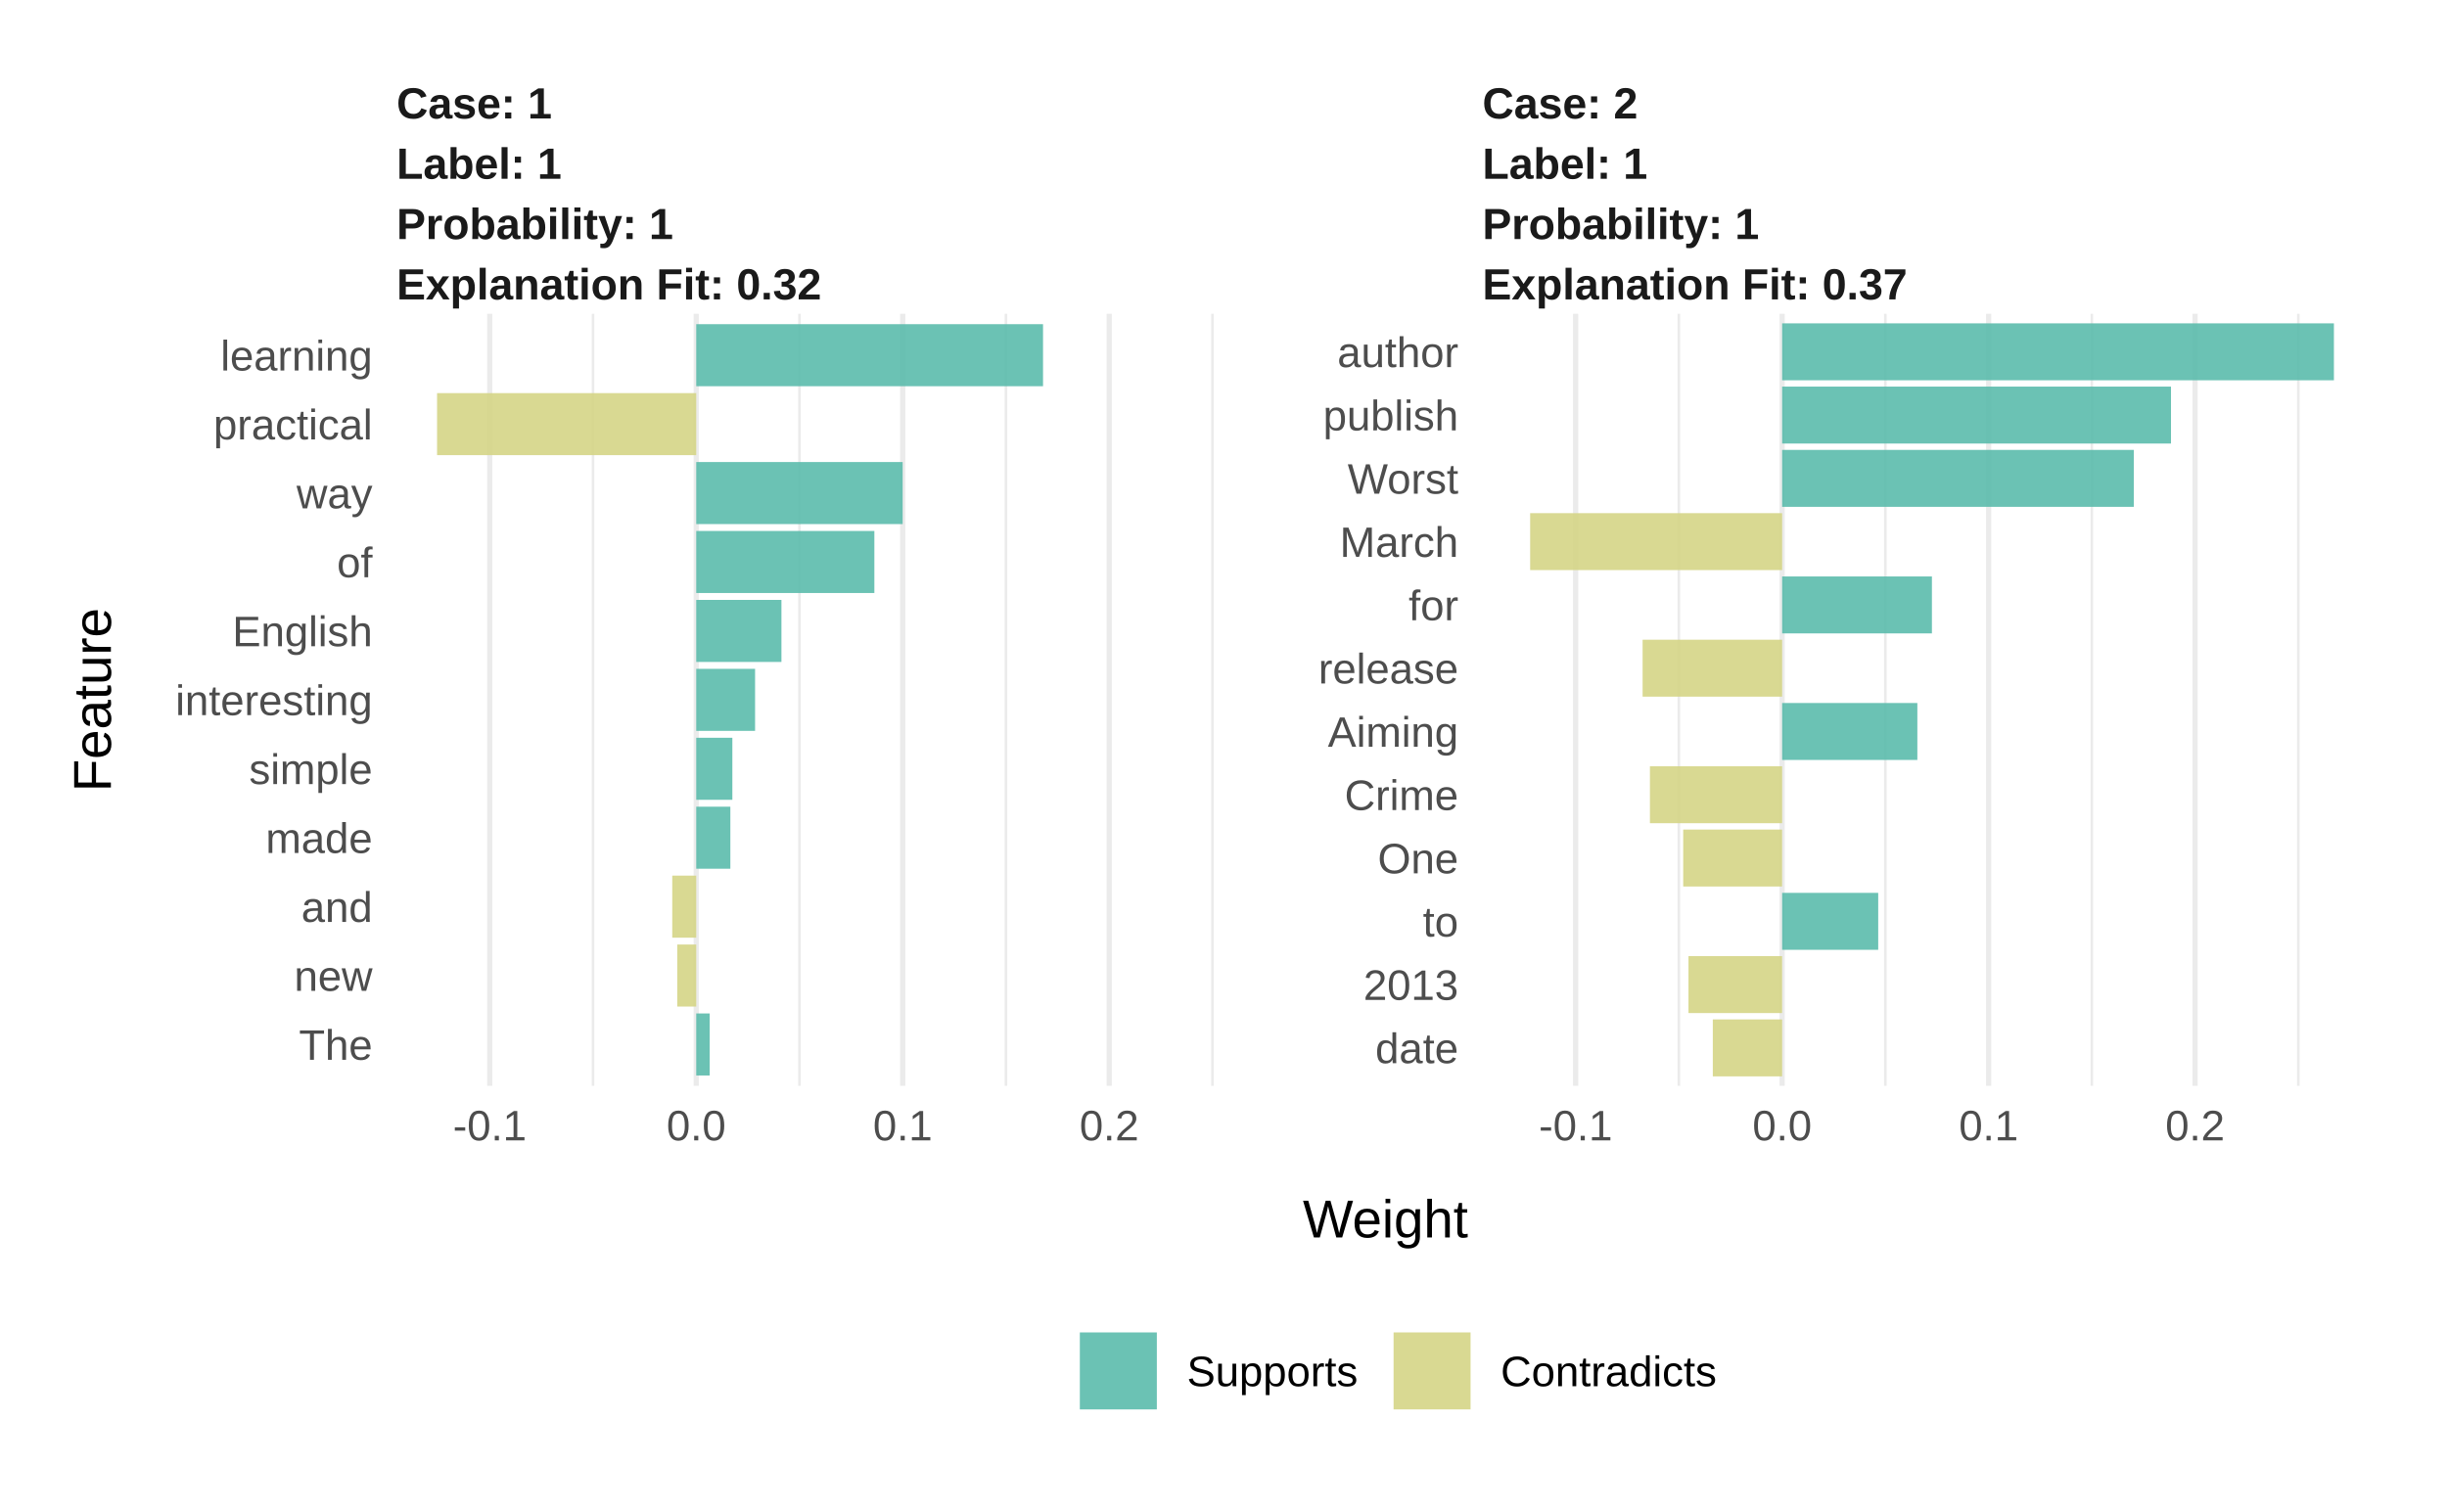
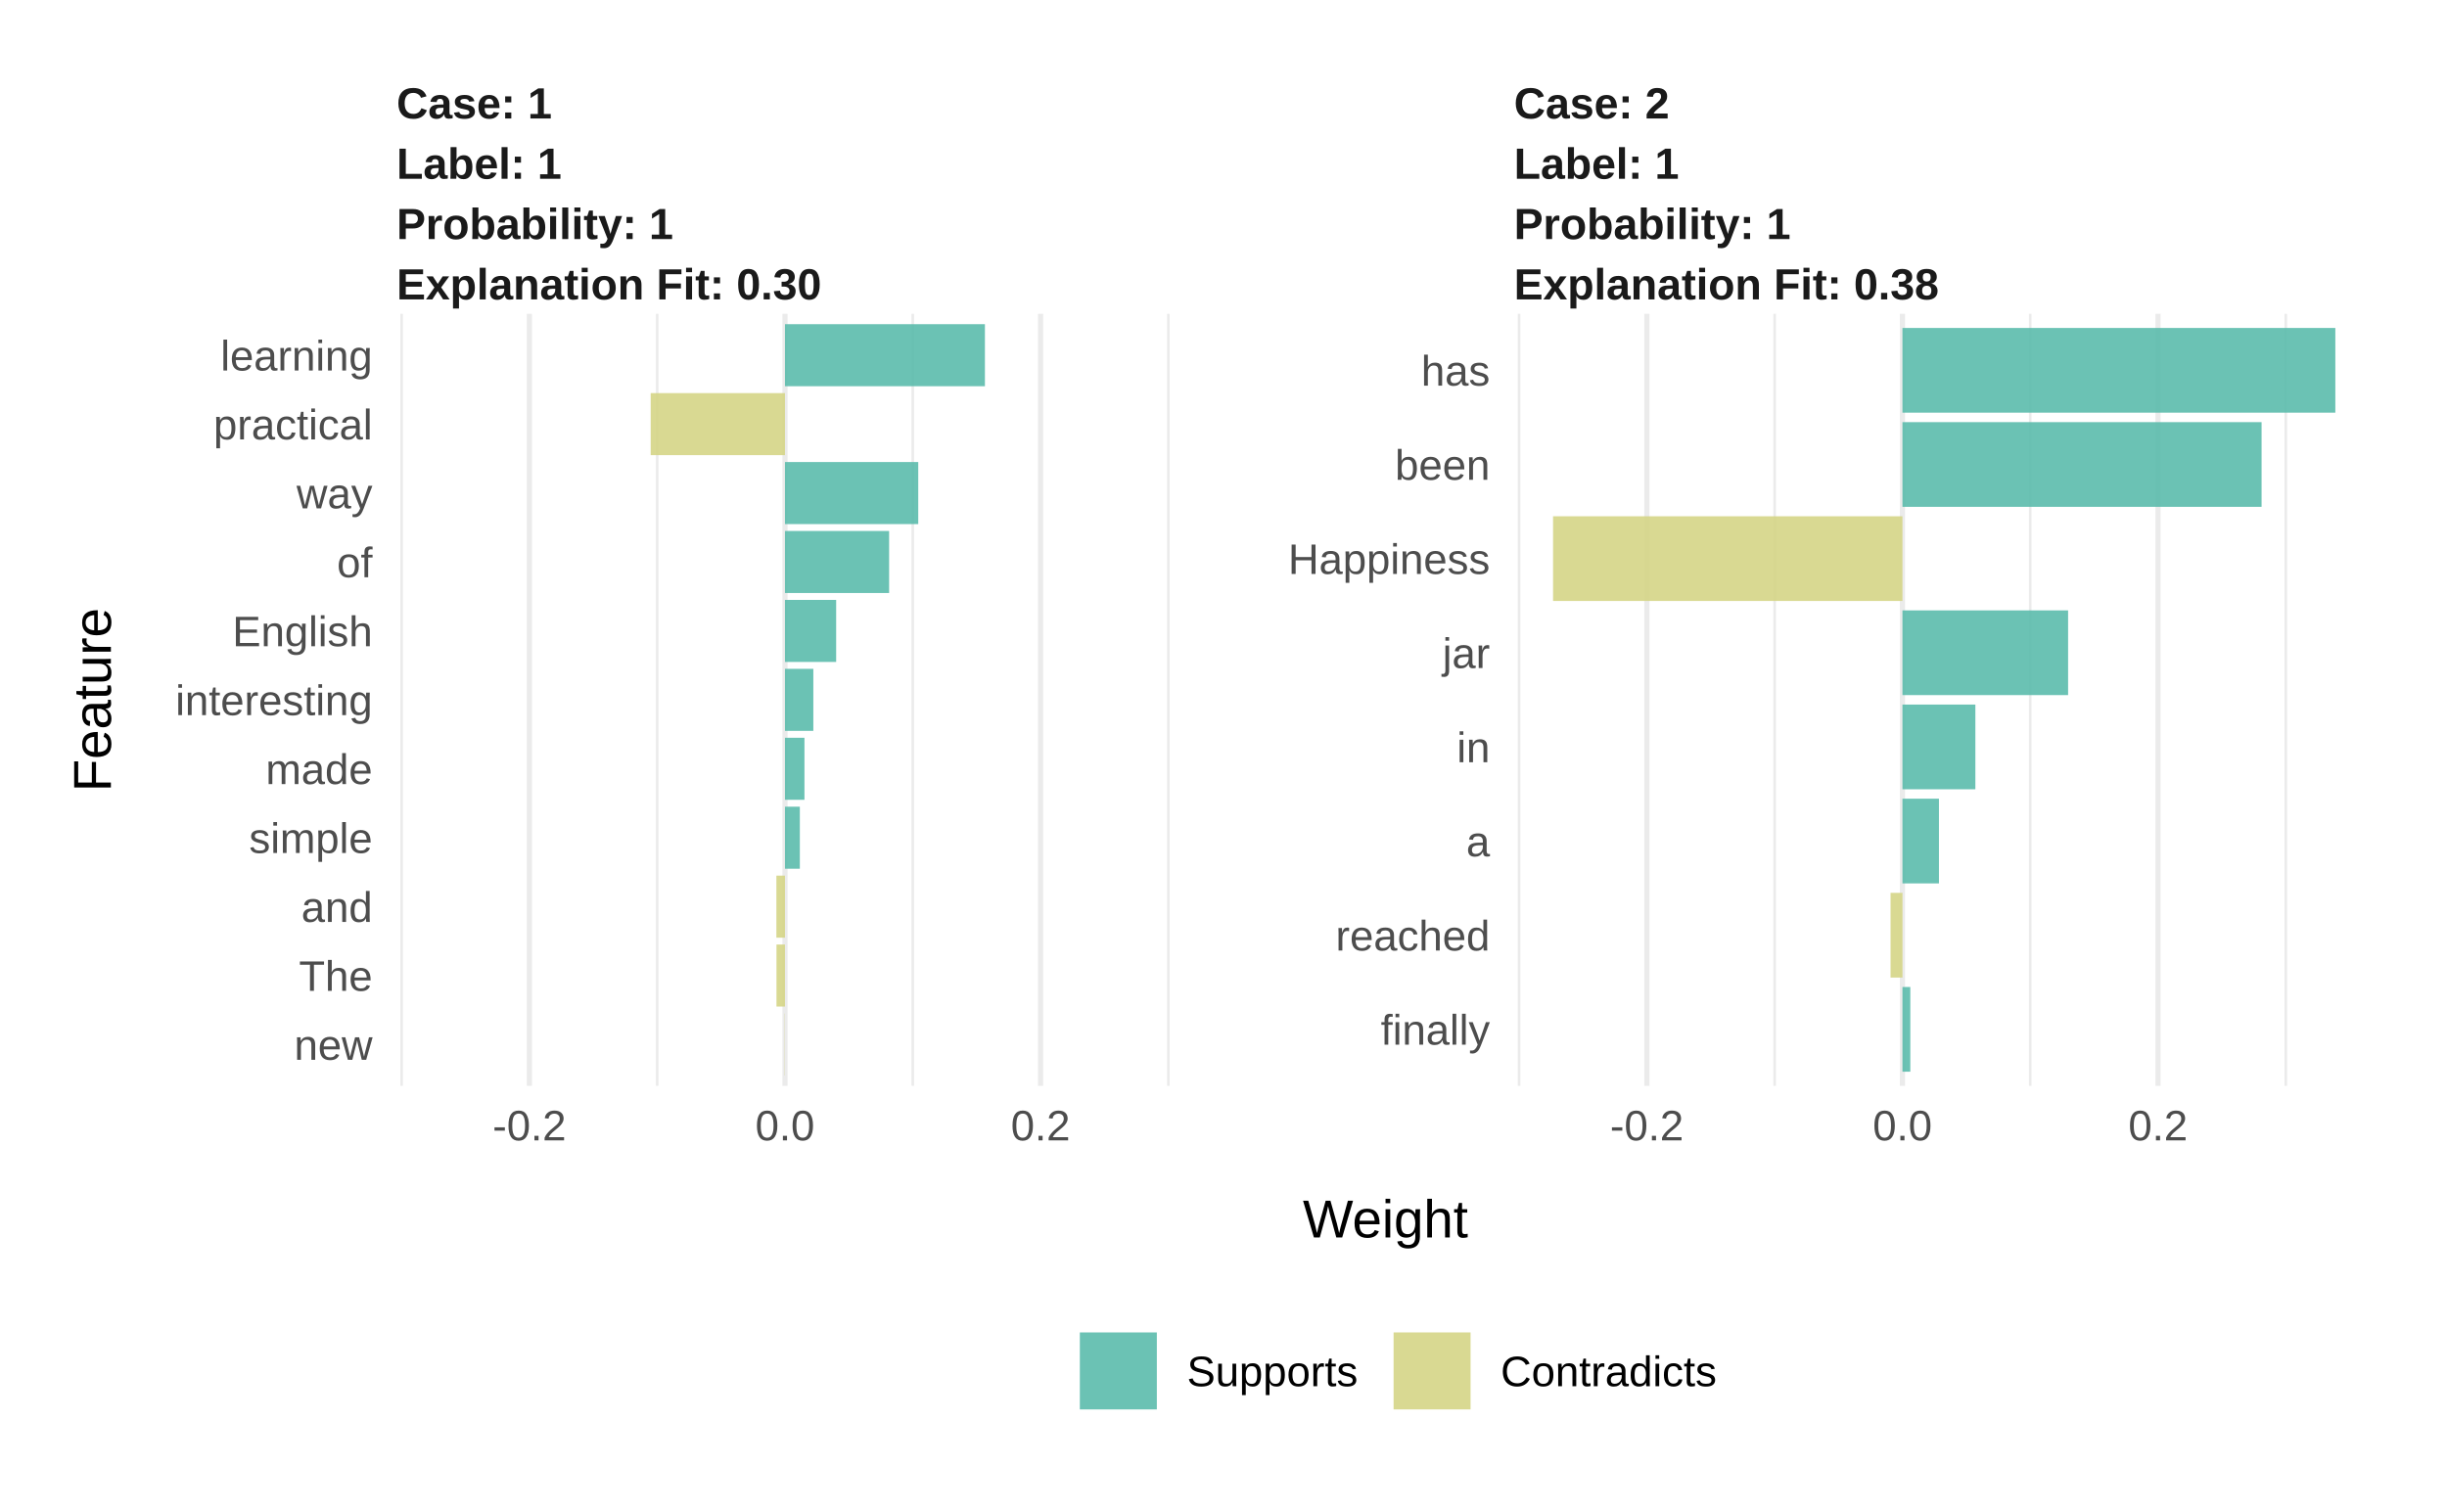
<svg xmlns="http://www.w3.org/2000/svg" class="svglite" width="504.00pt" height="311.47pt" viewBox="0 0 504.00 311.47">
  <defs>
    <style type="text/css">
    .svglite line, .svglite polyline, .svglite polygon, .svglite path, .svglite rect, .svglite circle {
      fill: none;
      stroke: #000000;
      stroke-linecap: round;
      stroke-linejoin: round;
      stroke-miterlimit: 10.00;
    }
  </style>
  </defs>
  <rect width="100%" height="100%" style="stroke: none; fill: #FFFFFF;" />
  <defs>
    <clipPath id="cpMC4wMHw1MDQuMDB8MC4wMHwzMTEuNDc=">
      <rect x="0.00" y="0.00" width="504.00" height="311.47" />
    </clipPath>
  </defs>
  <g clip-path="url(#cpMC4wMHw1MDQuMDB8MC4wMHwzMTEuNDc=)">
</g>
  <defs>
-     <clipPath id="cpODEuNjd8MjY1LjQwfDY0LjY1fDIyMy42OA==">
-       <rect x="81.67" y="64.65" width="183.73" height="159.03" />
-     </clipPath>
-   </defs>
-   <g clip-path="url(#cpODEuNjd8MjY1LjQwfDY0LjY1fDIyMy42OA==)">
-     <polyline points="122.14,223.68 122.14,64.65 " style="stroke-width: 0.53; stroke: #EBEBEB; stroke-linecap: butt;" />
-     <polyline points="164.66,223.68 164.66,64.65 " style="stroke-width: 0.53; stroke: #EBEBEB; stroke-linecap: butt;" />
-     <polyline points="207.19,223.68 207.19,64.65 " style="stroke-width: 0.53; stroke: #EBEBEB; stroke-linecap: butt;" />
-     <polyline points="249.72,223.68 249.72,64.65 " style="stroke-width: 0.53; stroke: #EBEBEB; stroke-linecap: butt;" />
-     <polyline points="100.87,223.68 100.87,64.65 " style="stroke-width: 1.07; stroke: #EBEBEB; stroke-linecap: butt;" />
-     <polyline points="143.40,223.68 143.40,64.65 " style="stroke-width: 1.07; stroke: #EBEBEB; stroke-linecap: butt;" />
-     <polyline points="185.93,223.68 185.93,64.65 " style="stroke-width: 1.07; stroke: #EBEBEB; stroke-linecap: butt;" />
-     <polyline points="228.46,223.68 228.46,64.65 " style="stroke-width: 1.07; stroke: #EBEBEB; stroke-linecap: butt;" />
-     <rect x="143.40" y="208.77" width="2.77" height="12.78" style="stroke-width: 1.07; stroke: none; stroke-linecap: square; stroke-linejoin: miter; fill: #5BBCAC; fill-opacity: 0.90;" />
-     <rect x="139.49" y="194.57" width="3.91" height="12.78" style="stroke-width: 1.07; stroke: none; stroke-linecap: square; stroke-linejoin: miter; fill: #D5D587; fill-opacity: 0.90;" />
-     <rect x="143.40" y="95.18" width="42.52" height="12.78" style="stroke-width: 1.07; stroke: none; stroke-linecap: square; stroke-linejoin: miter; fill: #5BBCAC; fill-opacity: 0.90;" />
-     <rect x="143.40" y="109.38" width="36.69" height="12.78" style="stroke-width: 1.07; stroke: none; stroke-linecap: square; stroke-linejoin: miter; fill: #5BBCAC; fill-opacity: 0.90;" />
-     <rect x="143.40" y="66.78" width="71.43" height="12.78" style="stroke-width: 1.07; stroke: none; stroke-linecap: square; stroke-linejoin: miter; fill: #5BBCAC; fill-opacity: 0.90;" />
-     <rect x="143.40" y="123.58" width="17.55" height="12.78" style="stroke-width: 1.07; stroke: none; stroke-linecap: square; stroke-linejoin: miter; fill: #5BBCAC; fill-opacity: 0.90;" />
-     <rect x="143.40" y="166.18" width="7.03" height="12.78" style="stroke-width: 1.07; stroke: none; stroke-linecap: square; stroke-linejoin: miter; fill: #5BBCAC; fill-opacity: 0.90;" />
-     <rect x="143.40" y="151.98" width="7.44" height="12.78" style="stroke-width: 1.07; stroke: none; stroke-linecap: square; stroke-linejoin: miter; fill: #5BBCAC; fill-opacity: 0.90;" />
-     <rect x="143.40" y="137.78" width="12.12" height="12.78" style="stroke-width: 1.07; stroke: none; stroke-linecap: square; stroke-linejoin: miter; fill: #5BBCAC; fill-opacity: 0.90;" />
-     <rect x="138.46" y="180.38" width="4.94" height="12.78" style="stroke-width: 1.07; stroke: none; stroke-linecap: square; stroke-linejoin: miter; fill: #D5D587; fill-opacity: 0.90;" />
-     <rect x="90.02" y="80.98" width="53.38" height="12.78" style="stroke-width: 1.07; stroke: none; stroke-linecap: square; stroke-linejoin: miter; fill: #D5D587; fill-opacity: 0.90;" />
-   </g>
-   <g clip-path="url(#cpMC4wMHw1MDQuMDB8MC4wMHwzMTEuNDc=)">
- </g>
-   <defs>
-     <clipPath id="cpMzA1LjMyfDQ4OS4wNnw2NC42NXwyMjMuNjg=">
-       <rect x="305.32" y="64.65" width="183.73" height="159.03" />
-     </clipPath>
-   </defs>
-   <g clip-path="url(#cpMzA1LjMyfDQ4OS4wNnw2NC42NXwyMjMuNjg=)">
-     <polyline points="345.79,223.68 345.79,64.65 " style="stroke-width: 0.53; stroke: #EBEBEB; stroke-linecap: butt;" />
-     <polyline points="388.32,223.68 388.32,64.65 " style="stroke-width: 0.53; stroke: #EBEBEB; stroke-linecap: butt;" />
-     <polyline points="430.85,223.68 430.85,64.65 " style="stroke-width: 0.53; stroke: #EBEBEB; stroke-linecap: butt;" />
-     <polyline points="473.38,223.68 473.38,64.65 " style="stroke-width: 0.53; stroke: #EBEBEB; stroke-linecap: butt;" />
-     <polyline points="324.53,223.68 324.53,64.65 " style="stroke-width: 1.07; stroke: #EBEBEB; stroke-linecap: butt;" />
-     <polyline points="367.06,223.68 367.06,64.65 " style="stroke-width: 1.07; stroke: #EBEBEB; stroke-linecap: butt;" />
-     <polyline points="409.59,223.68 409.59,64.65 " style="stroke-width: 1.07; stroke: #EBEBEB; stroke-linecap: butt;" />
-     <polyline points="452.11,223.68 452.11,64.65 " style="stroke-width: 1.07; stroke: #EBEBEB; stroke-linecap: butt;" />
-     <rect x="367.06" y="66.61" width="113.65" height="11.73" style="stroke-width: 1.07; stroke: none; stroke-linecap: square; stroke-linejoin: miter; fill: #5BBCAC; fill-opacity: 0.90;" />
-     <rect x="367.06" y="79.64" width="80.09" height="11.73" style="stroke-width: 1.07; stroke: none; stroke-linecap: square; stroke-linejoin: miter; fill: #5BBCAC; fill-opacity: 0.90;" />
-     <rect x="367.06" y="92.68" width="72.44" height="11.73" style="stroke-width: 1.07; stroke: none; stroke-linecap: square; stroke-linejoin: miter; fill: #5BBCAC; fill-opacity: 0.90;" />
-     <rect x="315.16" y="105.71" width="51.90" height="11.73" style="stroke-width: 1.07; stroke: none; stroke-linecap: square; stroke-linejoin: miter; fill: #D5D587; fill-opacity: 0.90;" />
-     <rect x="338.32" y="131.78" width="28.74" height="11.73" style="stroke-width: 1.07; stroke: none; stroke-linecap: square; stroke-linejoin: miter; fill: #D5D587; fill-opacity: 0.90;" />
-     <rect x="367.06" y="118.75" width="30.85" height="11.73" style="stroke-width: 1.07; stroke: none; stroke-linecap: square; stroke-linejoin: miter; fill: #5BBCAC; fill-opacity: 0.90;" />
-     <rect x="339.83" y="157.85" width="27.23" height="11.73" style="stroke-width: 1.07; stroke: none; stroke-linecap: square; stroke-linejoin: miter; fill: #D5D587; fill-opacity: 0.90;" />
-     <rect x="367.06" y="144.82" width="27.85" height="11.73" style="stroke-width: 1.07; stroke: none; stroke-linecap: square; stroke-linejoin: miter; fill: #5BBCAC; fill-opacity: 0.90;" />
-     <rect x="346.68" y="170.89" width="20.37" height="11.73" style="stroke-width: 1.07; stroke: none; stroke-linecap: square; stroke-linejoin: miter; fill: #D5D587; fill-opacity: 0.90;" />
-     <rect x="347.77" y="196.96" width="19.28" height="11.73" style="stroke-width: 1.07; stroke: none; stroke-linecap: square; stroke-linejoin: miter; fill: #D5D587; fill-opacity: 0.90;" />
-     <rect x="367.06" y="183.93" width="19.79" height="11.73" style="stroke-width: 1.07; stroke: none; stroke-linecap: square; stroke-linejoin: miter; fill: #5BBCAC; fill-opacity: 0.90;" />
-     <rect x="352.78" y="210.00" width="14.28" height="11.73" style="stroke-width: 1.07; stroke: none; stroke-linecap: square; stroke-linejoin: miter; fill: #D5D587; fill-opacity: 0.90;" />
-   </g>
-   <g clip-path="url(#cpMC4wMHw1MDQuMDB8MC4wMHwzMTEuNDc=)">
- </g>
-   <defs>
-     <clipPath id="cpODEuNjd8MjY1LjQwfDE0Ljk0fDY0LjY1">
-       <rect x="81.67" y="14.94" width="183.73" height="49.71" />
-     </clipPath>
-   </defs>
-   <g clip-path="url(#cpODEuNjd8MjY1LjQwfDE0Ljk0fDY0LjY1)">
- </g>
-   <defs>
-     <clipPath id="cpODEuNjd8MjY1LjQwfDE0Ljk0fDI3LjM3">
-       <rect x="81.67" y="14.94" width="183.73" height="12.43" />
-     </clipPath>
-   </defs>
-   <g clip-path="url(#cpODEuNjd8MjY1LjQwfDE0Ljk0fDI3LjM3)">
+     <clipPath id="cpODEuNjd8MjU4LjkwfDY0LjY1fDIyMy42OA==">
+       <rect x="81.67" y="64.65" width="177.23" height="159.03" />
+     </clipPath>
+   </defs>
+   <g clip-path="url(#cpODEuNjd8MjU4LjkwfDY0LjY1fDIyMy42OA==)">
+     <polyline points="82.72,223.68 82.72,64.65 " style="stroke-width: 0.53; stroke: #EBEBEB; stroke-linecap: butt;" />
+     <polyline points="135.36,223.68 135.36,64.65 " style="stroke-width: 0.53; stroke: #EBEBEB; stroke-linecap: butt;" />
+     <polyline points="188.00,223.68 188.00,64.65 " style="stroke-width: 0.53; stroke: #EBEBEB; stroke-linecap: butt;" />
+     <polyline points="240.64,223.68 240.64,64.65 " style="stroke-width: 0.53; stroke: #EBEBEB; stroke-linecap: butt;" />
+     <polyline points="109.04,223.68 109.04,64.65 " style="stroke-width: 1.07; stroke: #EBEBEB; stroke-linecap: butt;" />
+     <polyline points="161.68,223.68 161.68,64.65 " style="stroke-width: 1.07; stroke: #EBEBEB; stroke-linecap: butt;" />
+     <polyline points="214.32,223.68 214.32,64.65 " style="stroke-width: 1.07; stroke: #EBEBEB; stroke-linecap: butt;" />
+     <rect x="159.93" y="194.57" width="1.75" height="12.78" style="stroke-width: 1.07; stroke: none; stroke-linecap: square; stroke-linejoin: miter; fill: #D5D587; fill-opacity: 0.90;" />
+     <rect x="161.63" y="208.77" width="0.049" height="12.78" style="stroke-width: 1.07; stroke: none; stroke-linecap: square; stroke-linejoin: miter; fill: #D5D587; fill-opacity: 0.90;" />
+     <rect x="161.68" y="95.18" width="27.45" height="12.78" style="stroke-width: 1.07; stroke: none; stroke-linecap: square; stroke-linejoin: miter; fill: #5BBCAC; fill-opacity: 0.90;" />
+     <rect x="161.68" y="109.38" width="21.45" height="12.78" style="stroke-width: 1.07; stroke: none; stroke-linecap: square; stroke-linejoin: miter; fill: #5BBCAC; fill-opacity: 0.90;" />
+     <rect x="161.68" y="66.78" width="41.18" height="12.78" style="stroke-width: 1.07; stroke: none; stroke-linecap: square; stroke-linejoin: miter; fill: #5BBCAC; fill-opacity: 0.90;" />
+     <rect x="161.68" y="123.58" width="10.54" height="12.78" style="stroke-width: 1.07; stroke: none; stroke-linecap: square; stroke-linejoin: miter; fill: #5BBCAC; fill-opacity: 0.90;" />
+     <rect x="161.68" y="151.98" width="4.01" height="12.78" style="stroke-width: 1.07; stroke: none; stroke-linecap: square; stroke-linejoin: miter; fill: #5BBCAC; fill-opacity: 0.90;" />
+     <rect x="161.68" y="166.18" width="3.06" height="12.78" style="stroke-width: 1.07; stroke: none; stroke-linecap: square; stroke-linejoin: miter; fill: #5BBCAC; fill-opacity: 0.90;" />
+     <rect x="161.68" y="137.78" width="5.84" height="12.78" style="stroke-width: 1.07; stroke: none; stroke-linecap: square; stroke-linejoin: miter; fill: #5BBCAC; fill-opacity: 0.90;" />
+     <rect x="159.91" y="180.38" width="1.77" height="12.78" style="stroke-width: 1.07; stroke: none; stroke-linecap: square; stroke-linejoin: miter; fill: #D5D587; fill-opacity: 0.90;" />
+     <rect x="134.02" y="80.98" width="27.66" height="12.78" style="stroke-width: 1.07; stroke: none; stroke-linecap: square; stroke-linejoin: miter; fill: #D5D587; fill-opacity: 0.90;" />
+   </g>
+   <g clip-path="url(#cpMC4wMHw1MDQuMDB8MC4wMHwzMTEuNDc=)">
+ </g>
+   <defs>
+     <clipPath id="cpMzExLjgyfDQ4OS4wNnw2NC42NXwyMjMuNjg=">
+       <rect x="311.82" y="64.65" width="177.23" height="159.03" />
+     </clipPath>
+   </defs>
+   <g clip-path="url(#cpMzExLjgyfDQ4OS4wNnw2NC42NXwyMjMuNjg=)">
+     <polyline points="312.88,223.68 312.88,64.65 " style="stroke-width: 0.53; stroke: #EBEBEB; stroke-linecap: butt;" />
+     <polyline points="365.52,223.68 365.52,64.65 " style="stroke-width: 0.53; stroke: #EBEBEB; stroke-linecap: butt;" />
+     <polyline points="418.16,223.68 418.16,64.65 " style="stroke-width: 0.53; stroke: #EBEBEB; stroke-linecap: butt;" />
+     <polyline points="470.80,223.68 470.80,64.65 " style="stroke-width: 0.53; stroke: #EBEBEB; stroke-linecap: butt;" />
+     <polyline points="339.20,223.68 339.20,64.65 " style="stroke-width: 1.07; stroke: #EBEBEB; stroke-linecap: butt;" />
+     <polyline points="391.84,223.68 391.84,64.65 " style="stroke-width: 1.07; stroke: #EBEBEB; stroke-linecap: butt;" />
+     <polyline points="444.48,223.68 444.48,64.65 " style="stroke-width: 1.07; stroke: #EBEBEB; stroke-linecap: butt;" />
+     <rect x="319.88" y="106.35" width="71.96" height="17.45" style="stroke-width: 1.07; stroke: none; stroke-linecap: square; stroke-linejoin: miter; fill: #D5D587; fill-opacity: 0.90;" />
+     <rect x="391.84" y="145.14" width="15.02" height="17.45" style="stroke-width: 1.07; stroke: none; stroke-linecap: square; stroke-linejoin: miter; fill: #5BBCAC; fill-opacity: 0.90;" />
+     <rect x="391.84" y="164.53" width="7.52" height="17.45" style="stroke-width: 1.07; stroke: none; stroke-linecap: square; stroke-linejoin: miter; fill: #5BBCAC; fill-opacity: 0.90;" />
+     <rect x="391.84" y="125.74" width="34.12" height="17.45" style="stroke-width: 1.07; stroke: none; stroke-linecap: square; stroke-linejoin: miter; fill: #5BBCAC; fill-opacity: 0.90;" />
+     <rect x="391.84" y="67.56" width="89.16" height="17.45" style="stroke-width: 1.07; stroke: none; stroke-linecap: square; stroke-linejoin: miter; fill: #5BBCAC; fill-opacity: 0.90;" />
+     <rect x="391.84" y="203.32" width="1.62" height="17.45" style="stroke-width: 1.07; stroke: none; stroke-linecap: square; stroke-linejoin: miter; fill: #5BBCAC; fill-opacity: 0.90;" />
+     <rect x="391.84" y="86.96" width="73.97" height="17.45" style="stroke-width: 1.07; stroke: none; stroke-linecap: square; stroke-linejoin: miter; fill: #5BBCAC; fill-opacity: 0.90;" />
+     <rect x="389.39" y="183.93" width="2.46" height="17.45" style="stroke-width: 1.07; stroke: none; stroke-linecap: square; stroke-linejoin: miter; fill: #D5D587; fill-opacity: 0.90;" />
+   </g>
+   <g clip-path="url(#cpMC4wMHw1MDQuMDB8MC4wMHwzMTEuNDc=)">
+ </g>
+   <defs>
+     <clipPath id="cpODEuNjd8MjU4LjkwfDE0Ljk0fDY0LjY1">
+       <rect x="81.67" y="14.94" width="177.23" height="49.71" />
+     </clipPath>
+   </defs>
+   <g clip-path="url(#cpODEuNjd8MjU4LjkwfDE0Ljk0fDY0LjY1)">
+ </g>
+   <defs>
+     <clipPath id="cpODEuNjd8MjU4LjkwfDE0Ljk0fDI3LjM3">
+       <rect x="81.67" y="14.94" width="177.23" height="12.43" />
+     </clipPath>
+   </defs>
+   <g clip-path="url(#cpODEuNjd8MjU4LjkwfDE0Ljk0fDI3LjM3)">
    <text x="81.67" y="24.40" style="font-size: 9.00px; font-weight: bold; fill: #1A1A1A; font-family: Arial;" textLength="32.01px" lengthAdjust="spacingAndGlyphs">Case: 1</text>
  </g>
-   <g clip-path="url(#cpODEuNjd8MjY1LjQwfDE0Ljk0fDY0LjY1)">
- </g>
-   <defs>
-     <clipPath id="cpODEuNjd8MjY1LjQwfDI3LjM3fDM5Ljgw">
-       <rect x="81.67" y="27.37" width="183.73" height="12.43" />
-     </clipPath>
-   </defs>
-   <g clip-path="url(#cpODEuNjd8MjY1LjQwfDI3LjM3fDM5Ljgw)">
+   <g clip-path="url(#cpODEuNjd8MjU4LjkwfDE0Ljk0fDY0LjY1)">
+ </g>
+   <defs>
+     <clipPath id="cpODEuNjd8MjU4LjkwfDI3LjM3fDM5Ljgw">
+       <rect x="81.67" y="27.37" width="177.23" height="12.43" />
+     </clipPath>
+   </defs>
+   <g clip-path="url(#cpODEuNjd8MjU4LjkwfDI3LjM3fDM5Ljgw)">
    <text x="81.67" y="36.82" style="font-size: 9.00px; font-weight: bold; fill: #1A1A1A; font-family: Arial;" textLength="34.01px" lengthAdjust="spacingAndGlyphs">Label: 1</text>
  </g>
-   <g clip-path="url(#cpODEuNjd8MjY1LjQwfDE0Ljk0fDY0LjY1)">
- </g>
-   <defs>
-     <clipPath id="cpODEuNjd8MjY1LjQwfDM5LjgwfDUyLjIz">
-       <rect x="81.67" y="39.80" width="183.73" height="12.43" />
-     </clipPath>
-   </defs>
-   <g clip-path="url(#cpODEuNjd8MjY1LjQwfDM5LjgwfDUyLjIz)">
+   <g clip-path="url(#cpODEuNjd8MjU4LjkwfDE0Ljk0fDY0LjY1)">
+ </g>
+   <defs>
+     <clipPath id="cpODEuNjd8MjU4LjkwfDM5LjgwfDUyLjIz">
+       <rect x="81.67" y="39.80" width="177.23" height="12.43" />
+     </clipPath>
+   </defs>
+   <g clip-path="url(#cpODEuNjd8MjU4LjkwfDM5LjgwfDUyLjIz)">
    <text x="81.67" y="49.25" style="font-size: 9.00px; font-weight: bold; fill: #1A1A1A; font-family: Arial;" textLength="57.00px" lengthAdjust="spacingAndGlyphs">Probability: 1</text>
  </g>
-   <g clip-path="url(#cpODEuNjd8MjY1LjQwfDE0Ljk0fDY0LjY1)">
- </g>
-   <defs>
-     <clipPath id="cpODEuNjd8MjY1LjQwfDUyLjIzfDY0LjY1">
-       <rect x="81.67" y="52.23" width="183.73" height="12.43" />
-     </clipPath>
-   </defs>
-   <g clip-path="url(#cpODEuNjd8MjY1LjQwfDUyLjIzfDY0LjY1)">
-     <text x="81.67" y="61.68" style="font-size: 9.00px; font-weight: bold; fill: #1A1A1A; font-family: Arial;" textLength="87.51px" lengthAdjust="spacingAndGlyphs">Explanation Fit: 0.32</text>
-   </g>
-   <g clip-path="url(#cpODEuNjd8MjY1LjQwfDE0Ljk0fDY0LjY1)">
- </g>
-   <g clip-path="url(#cpMC4wMHw1MDQuMDB8MC4wMHwzMTEuNDc=)">
- </g>
-   <defs>
-     <clipPath id="cpMzA1LjMyfDQ4OS4wNnwxNC45NHw2NC42NQ==">
-       <rect x="305.32" y="14.94" width="183.73" height="49.71" />
-     </clipPath>
-   </defs>
-   <g clip-path="url(#cpMzA1LjMyfDQ4OS4wNnwxNC45NHw2NC42NQ==)">
- </g>
-   <defs>
-     <clipPath id="cpMzA1LjMyfDQ4OS4wNnwxNC45NHwyNy4zNw==">
-       <rect x="305.32" y="14.94" width="183.73" height="12.43" />
-     </clipPath>
-   </defs>
-   <g clip-path="url(#cpMzA1LjMyfDQ4OS4wNnwxNC45NHwyNy4zNw==)">
-     <text x="305.32" y="24.40" style="font-size: 9.00px; font-weight: bold; fill: #1A1A1A; font-family: Arial;" textLength="32.01px" lengthAdjust="spacingAndGlyphs">Case: 2</text>
-   </g>
-   <g clip-path="url(#cpMzA1LjMyfDQ4OS4wNnwxNC45NHw2NC42NQ==)">
- </g>
-   <defs>
-     <clipPath id="cpMzA1LjMyfDQ4OS4wNnwyNy4zN3wzOS44MA==">
-       <rect x="305.32" y="27.37" width="183.73" height="12.43" />
-     </clipPath>
-   </defs>
-   <g clip-path="url(#cpMzA1LjMyfDQ4OS4wNnwyNy4zN3wzOS44MA==)">
-     <text x="305.32" y="36.82" style="font-size: 9.00px; font-weight: bold; fill: #1A1A1A; font-family: Arial;" textLength="34.01px" lengthAdjust="spacingAndGlyphs">Label: 1</text>
-   </g>
-   <g clip-path="url(#cpMzA1LjMyfDQ4OS4wNnwxNC45NHw2NC42NQ==)">
- </g>
-   <defs>
-     <clipPath id="cpMzA1LjMyfDQ4OS4wNnwzOS44MHw1Mi4yMw==">
-       <rect x="305.32" y="39.80" width="183.73" height="12.43" />
-     </clipPath>
-   </defs>
-   <g clip-path="url(#cpMzA1LjMyfDQ4OS4wNnwzOS44MHw1Mi4yMw==)">
-     <text x="305.32" y="49.25" style="font-size: 9.00px; font-weight: bold; fill: #1A1A1A; font-family: Arial;" textLength="57.00px" lengthAdjust="spacingAndGlyphs">Probability: 1</text>
-   </g>
-   <g clip-path="url(#cpMzA1LjMyfDQ4OS4wNnwxNC45NHw2NC42NQ==)">
- </g>
-   <defs>
-     <clipPath id="cpMzA1LjMyfDQ4OS4wNnw1Mi4yM3w2NC42NQ==">
-       <rect x="305.32" y="52.23" width="183.73" height="12.43" />
-     </clipPath>
-   </defs>
-   <g clip-path="url(#cpMzA1LjMyfDQ4OS4wNnw1Mi4yM3w2NC42NQ==)">
-     <text x="305.32" y="61.68" style="font-size: 9.00px; font-weight: bold; fill: #1A1A1A; font-family: Arial;" textLength="87.51px" lengthAdjust="spacingAndGlyphs">Explanation Fit: 0.37</text>
-   </g>
-   <g clip-path="url(#cpMzA1LjMyfDQ4OS4wNnwxNC45NHw2NC42NQ==)">
- </g>
-   <g clip-path="url(#cpMC4wMHw1MDQuMDB8MC4wMHwzMTEuNDc=)">
-     <text x="100.87" y="234.92" text-anchor="middle" style="font-size: 8.80px; fill: #4D4D4D; font-family: Arial;" textLength="15.16px" lengthAdjust="spacingAndGlyphs">-0.1</text>
-     <text x="143.40" y="234.92" text-anchor="middle" style="font-size: 8.80px; fill: #4D4D4D; font-family: Arial;" textLength="12.23px" lengthAdjust="spacingAndGlyphs">0.0</text>
-     <text x="185.93" y="234.92" text-anchor="middle" style="font-size: 8.80px; fill: #4D4D4D; font-family: Arial;" textLength="12.23px" lengthAdjust="spacingAndGlyphs">0.1</text>
-     <text x="228.46" y="234.92" text-anchor="middle" style="font-size: 8.80px; fill: #4D4D4D; font-family: Arial;" textLength="12.23px" lengthAdjust="spacingAndGlyphs">0.2</text>
-     <text x="324.53" y="234.92" text-anchor="middle" style="font-size: 8.80px; fill: #4D4D4D; font-family: Arial;" textLength="15.16px" lengthAdjust="spacingAndGlyphs">-0.1</text>
-     <text x="367.06" y="234.92" text-anchor="middle" style="font-size: 8.80px; fill: #4D4D4D; font-family: Arial;" textLength="12.23px" lengthAdjust="spacingAndGlyphs">0.0</text>
-     <text x="409.59" y="234.92" text-anchor="middle" style="font-size: 8.80px; fill: #4D4D4D; font-family: Arial;" textLength="12.23px" lengthAdjust="spacingAndGlyphs">0.1</text>
-     <text x="452.11" y="234.92" text-anchor="middle" style="font-size: 8.80px; fill: #4D4D4D; font-family: Arial;" textLength="12.23px" lengthAdjust="spacingAndGlyphs">0.2</text>
-     <text x="300.39" y="219.02" text-anchor="end" style="font-size: 8.80px; fill: #4D4D4D; font-family: Arial;" textLength="17.13px" lengthAdjust="spacingAndGlyphs">date</text>
-     <text x="300.39" y="205.98" text-anchor="end" style="font-size: 8.80px; fill: #4D4D4D; font-family: Arial;" textLength="19.58px" lengthAdjust="spacingAndGlyphs">2013</text>
-     <text x="300.39" y="192.94" text-anchor="end" style="font-size: 8.80px; fill: #4D4D4D; font-family: Arial;" textLength="7.34px" lengthAdjust="spacingAndGlyphs">to</text>
-     <text x="300.39" y="179.91" text-anchor="end" style="font-size: 8.80px; fill: #4D4D4D; font-family: Arial;" textLength="16.63px" lengthAdjust="spacingAndGlyphs">One</text>
-     <text x="300.39" y="166.87" text-anchor="end" style="font-size: 8.80px; fill: #4D4D4D; font-family: Arial;" textLength="23.46px" lengthAdjust="spacingAndGlyphs">Crime</text>
-     <text x="300.39" y="153.84" text-anchor="end" style="font-size: 8.80px; fill: #4D4D4D; font-family: Arial;" textLength="26.89px" lengthAdjust="spacingAndGlyphs">Aiming</text>
-     <text x="300.39" y="140.80" text-anchor="end" style="font-size: 8.80px; fill: #4D4D4D; font-family: Arial;" textLength="28.86px" lengthAdjust="spacingAndGlyphs">release</text>
-     <text x="300.39" y="127.77" text-anchor="end" style="font-size: 8.80px; fill: #4D4D4D; font-family: Arial;" textLength="10.27px" lengthAdjust="spacingAndGlyphs">for</text>
-     <text x="300.39" y="114.73" text-anchor="end" style="font-size: 8.80px; fill: #4D4D4D; font-family: Arial;" textLength="24.45px" lengthAdjust="spacingAndGlyphs">March</text>
-     <text x="300.39" y="101.70" text-anchor="end" style="font-size: 8.80px; fill: #4D4D4D; font-family: Arial;" textLength="22.97px" lengthAdjust="spacingAndGlyphs">Worst</text>
-     <text x="300.39" y="88.66" text-anchor="end" style="font-size: 8.80px; fill: #4D4D4D; font-family: Arial;" textLength="27.89px" lengthAdjust="spacingAndGlyphs">publish</text>
-     <text x="300.39" y="75.63" text-anchor="end" style="font-size: 8.80px; fill: #4D4D4D; font-family: Arial;" textLength="24.96px" lengthAdjust="spacingAndGlyphs">author</text>
-     <text x="76.73" y="218.32" text-anchor="end" style="font-size: 8.80px; fill: #4D4D4D; font-family: Arial;" textLength="15.16px" lengthAdjust="spacingAndGlyphs">The</text>
-     <text x="76.73" y="204.12" text-anchor="end" style="font-size: 8.80px; fill: #4D4D4D; font-family: Arial;" textLength="16.14px" lengthAdjust="spacingAndGlyphs">new</text>
+   <g clip-path="url(#cpODEuNjd8MjU4LjkwfDE0Ljk0fDY0LjY1)">
+ </g>
+   <defs>
+     <clipPath id="cpODEuNjd8MjU4LjkwfDUyLjIzfDY0LjY1">
+       <rect x="81.67" y="52.23" width="177.23" height="12.43" />
+     </clipPath>
+   </defs>
+   <g clip-path="url(#cpODEuNjd8MjU4LjkwfDUyLjIzfDY0LjY1)">
+     <text x="81.67" y="61.68" style="font-size: 9.00px; font-weight: bold; fill: #1A1A1A; font-family: Arial;" textLength="87.51px" lengthAdjust="spacingAndGlyphs">Explanation Fit: 0.30</text>
+   </g>
+   <g clip-path="url(#cpODEuNjd8MjU4LjkwfDE0Ljk0fDY0LjY1)">
+ </g>
+   <g clip-path="url(#cpMC4wMHw1MDQuMDB8MC4wMHwzMTEuNDc=)">
+ </g>
+   <defs>
+     <clipPath id="cpMzExLjgyfDQ4OS4wNnwxNC45NHw2NC42NQ==">
+       <rect x="311.82" y="14.94" width="177.23" height="49.71" />
+     </clipPath>
+   </defs>
+   <g clip-path="url(#cpMzExLjgyfDQ4OS4wNnwxNC45NHw2NC42NQ==)">
+ </g>
+   <defs>
+     <clipPath id="cpMzExLjgyfDQ4OS4wNnwxNC45NHwyNy4zNw==">
+       <rect x="311.82" y="14.94" width="177.23" height="12.43" />
+     </clipPath>
+   </defs>
+   <g clip-path="url(#cpMzExLjgyfDQ4OS4wNnwxNC45NHwyNy4zNw==)">
+     <text x="311.82" y="24.40" style="font-size: 9.00px; font-weight: bold; fill: #1A1A1A; font-family: Arial;" textLength="32.01px" lengthAdjust="spacingAndGlyphs">Case: 2</text>
+   </g>
+   <g clip-path="url(#cpMzExLjgyfDQ4OS4wNnwxNC45NHw2NC42NQ==)">
+ </g>
+   <defs>
+     <clipPath id="cpMzExLjgyfDQ4OS4wNnwyNy4zN3wzOS44MA==">
+       <rect x="311.82" y="27.37" width="177.23" height="12.43" />
+     </clipPath>
+   </defs>
+   <g clip-path="url(#cpMzExLjgyfDQ4OS4wNnwyNy4zN3wzOS44MA==)">
+     <text x="311.82" y="36.82" style="font-size: 9.00px; font-weight: bold; fill: #1A1A1A; font-family: Arial;" textLength="34.01px" lengthAdjust="spacingAndGlyphs">Label: 1</text>
+   </g>
+   <g clip-path="url(#cpMzExLjgyfDQ4OS4wNnwxNC45NHw2NC42NQ==)">
+ </g>
+   <defs>
+     <clipPath id="cpMzExLjgyfDQ4OS4wNnwzOS44MHw1Mi4yMw==">
+       <rect x="311.82" y="39.80" width="177.23" height="12.43" />
+     </clipPath>
+   </defs>
+   <g clip-path="url(#cpMzExLjgyfDQ4OS4wNnwzOS44MHw1Mi4yMw==)">
+     <text x="311.82" y="49.25" style="font-size: 9.00px; font-weight: bold; fill: #1A1A1A; font-family: Arial;" textLength="57.00px" lengthAdjust="spacingAndGlyphs">Probability: 1</text>
+   </g>
+   <g clip-path="url(#cpMzExLjgyfDQ4OS4wNnwxNC45NHw2NC42NQ==)">
+ </g>
+   <defs>
+     <clipPath id="cpMzExLjgyfDQ4OS4wNnw1Mi4yM3w2NC42NQ==">
+       <rect x="311.82" y="52.23" width="177.23" height="12.43" />
+     </clipPath>
+   </defs>
+   <g clip-path="url(#cpMzExLjgyfDQ4OS4wNnw1Mi4yM3w2NC42NQ==)">
+     <text x="311.82" y="61.68" style="font-size: 9.00px; font-weight: bold; fill: #1A1A1A; font-family: Arial;" textLength="87.51px" lengthAdjust="spacingAndGlyphs">Explanation Fit: 0.38</text>
+   </g>
+   <g clip-path="url(#cpMzExLjgyfDQ4OS4wNnwxNC45NHw2NC42NQ==)">
+ </g>
+   <g clip-path="url(#cpMC4wMHw1MDQuMDB8MC4wMHwzMTEuNDc=)">
+     <text x="109.04" y="234.92" text-anchor="middle" style="font-size: 8.80px; fill: #4D4D4D; font-family: Arial;" textLength="15.16px" lengthAdjust="spacingAndGlyphs">-0.2</text>
+     <text x="161.68" y="234.92" text-anchor="middle" style="font-size: 8.80px; fill: #4D4D4D; font-family: Arial;" textLength="12.23px" lengthAdjust="spacingAndGlyphs">0.0</text>
+     <text x="214.32" y="234.92" text-anchor="middle" style="font-size: 8.80px; fill: #4D4D4D; font-family: Arial;" textLength="12.23px" lengthAdjust="spacingAndGlyphs">0.2</text>
+     <text x="339.20" y="234.92" text-anchor="middle" style="font-size: 8.80px; fill: #4D4D4D; font-family: Arial;" textLength="15.16px" lengthAdjust="spacingAndGlyphs">-0.2</text>
+     <text x="391.84" y="234.92" text-anchor="middle" style="font-size: 8.80px; fill: #4D4D4D; font-family: Arial;" textLength="12.23px" lengthAdjust="spacingAndGlyphs">0.0</text>
+     <text x="444.48" y="234.92" text-anchor="middle" style="font-size: 8.80px; fill: #4D4D4D; font-family: Arial;" textLength="12.23px" lengthAdjust="spacingAndGlyphs">0.2</text>
+     <text x="306.89" y="215.20" text-anchor="end" style="font-size: 8.80px; fill: #4D4D4D; font-family: Arial;" textLength="22.49px" lengthAdjust="spacingAndGlyphs">finally</text>
+     <text x="306.89" y="195.81" text-anchor="end" style="font-size: 8.80px; fill: #4D4D4D; font-family: Arial;" textLength="31.81px" lengthAdjust="spacingAndGlyphs">reached</text>
+     <text x="306.89" y="176.41" text-anchor="end" style="font-size: 8.80px; fill: #4D4D4D; font-family: Arial;" textLength="4.90px" lengthAdjust="spacingAndGlyphs">a</text>
+     <text x="306.89" y="157.02" text-anchor="end" style="font-size: 8.80px; fill: #4D4D4D; font-family: Arial;" textLength="6.85px" lengthAdjust="spacingAndGlyphs">in</text>
+     <text x="306.89" y="137.62" text-anchor="end" style="font-size: 8.80px; fill: #4D4D4D; font-family: Arial;" textLength="9.78px" lengthAdjust="spacingAndGlyphs">jar</text>
+     <text x="306.89" y="118.23" text-anchor="end" style="font-size: 8.80px; fill: #4D4D4D; font-family: Arial;" textLength="41.58px" lengthAdjust="spacingAndGlyphs">Happiness</text>
+     <text x="306.89" y="98.84" text-anchor="end" style="font-size: 8.80px; fill: #4D4D4D; font-family: Arial;" textLength="19.58px" lengthAdjust="spacingAndGlyphs">been</text>
+     <text x="306.89" y="79.44" text-anchor="end" style="font-size: 8.80px; fill: #4D4D4D; font-family: Arial;" textLength="14.19px" lengthAdjust="spacingAndGlyphs">has</text>
+     <text x="76.73" y="218.32" text-anchor="end" style="font-size: 8.80px; fill: #4D4D4D; font-family: Arial;" textLength="16.14px" lengthAdjust="spacingAndGlyphs">new</text>
+     <text x="76.73" y="204.12" text-anchor="end" style="font-size: 8.80px; fill: #4D4D4D; font-family: Arial;" textLength="15.16px" lengthAdjust="spacingAndGlyphs">The</text>
    <text x="76.73" y="189.92" text-anchor="end" style="font-size: 8.80px; fill: #4D4D4D; font-family: Arial;" textLength="14.69px" lengthAdjust="spacingAndGlyphs">and</text>
-     <text x="76.73" y="175.72" text-anchor="end" style="font-size: 8.80px; fill: #4D4D4D; font-family: Arial;" textLength="22.02px" lengthAdjust="spacingAndGlyphs">made</text>
-     <text x="76.73" y="161.52" text-anchor="end" style="font-size: 8.80px; fill: #4D4D4D; font-family: Arial;" textLength="25.42px" lengthAdjust="spacingAndGlyphs">simple</text>
+     <text x="76.73" y="175.72" text-anchor="end" style="font-size: 8.80px; fill: #4D4D4D; font-family: Arial;" textLength="25.42px" lengthAdjust="spacingAndGlyphs">simple</text>
+     <text x="76.73" y="161.52" text-anchor="end" style="font-size: 8.80px; fill: #4D4D4D; font-family: Arial;" textLength="22.02px" lengthAdjust="spacingAndGlyphs">made</text>
    <text x="76.73" y="147.32" text-anchor="end" style="font-size: 8.80px; fill: #4D4D4D; font-family: Arial;" textLength="40.59px" lengthAdjust="spacingAndGlyphs">interesting</text>
    <text x="76.73" y="133.12" text-anchor="end" style="font-size: 8.80px; fill: #4D4D4D; font-family: Arial;" textLength="28.86px" lengthAdjust="spacingAndGlyphs">English</text>
    <text x="76.73" y="118.92" text-anchor="end" style="font-size: 8.80px; fill: #4D4D4D; font-family: Arial;" textLength="7.34px" lengthAdjust="spacingAndGlyphs">of</text>
    <text x="76.73" y="104.72" text-anchor="end" style="font-size: 8.80px; fill: #4D4D4D; font-family: Arial;" textLength="15.65px" lengthAdjust="spacingAndGlyphs">way</text>
    <text x="76.73" y="90.52" text-anchor="end" style="font-size: 8.80px; fill: #4D4D4D; font-family: Arial;" textLength="32.76px" lengthAdjust="spacingAndGlyphs">practical</text>
    <text x="76.73" y="76.33" text-anchor="end" style="font-size: 8.80px; fill: #4D4D4D; font-family: Arial;" textLength="31.31px" lengthAdjust="spacingAndGlyphs">learning</text>
    <text x="285.36" y="254.91" text-anchor="middle" style="font-size: 11.00px; font-family: Arial;" textLength="34.24px" lengthAdjust="spacingAndGlyphs">Weight</text>
    <text transform="translate(22.84,144.17) rotate(-90)" text-anchor="middle" style="font-size: 11.00px; font-family: Arial;" textLength="37.92px" lengthAdjust="spacingAndGlyphs">Feature</text>
    <rect x="222.41" y="274.48" width="15.86" height="15.86" style="stroke-width: 1.07; stroke: none; stroke-linecap: square; stroke-linejoin: miter; fill: #5BBCAC; fill-opacity: 0.90;" />
    <rect x="287.03" y="274.48" width="15.86" height="15.86" style="stroke-width: 1.07; stroke: none; stroke-linecap: square; stroke-linejoin: miter; fill: #D5D587; fill-opacity: 0.90;" />
    <text x="244.46" y="285.56" style="font-size: 8.80px; font-family: Arial;" textLength="35.22px" lengthAdjust="spacingAndGlyphs">Supports</text>
    <text x="309.08" y="285.56" style="font-size: 8.80px; font-family: Arial;" textLength="44.50px" lengthAdjust="spacingAndGlyphs">Contradicts</text>
  </g>
</svg>
